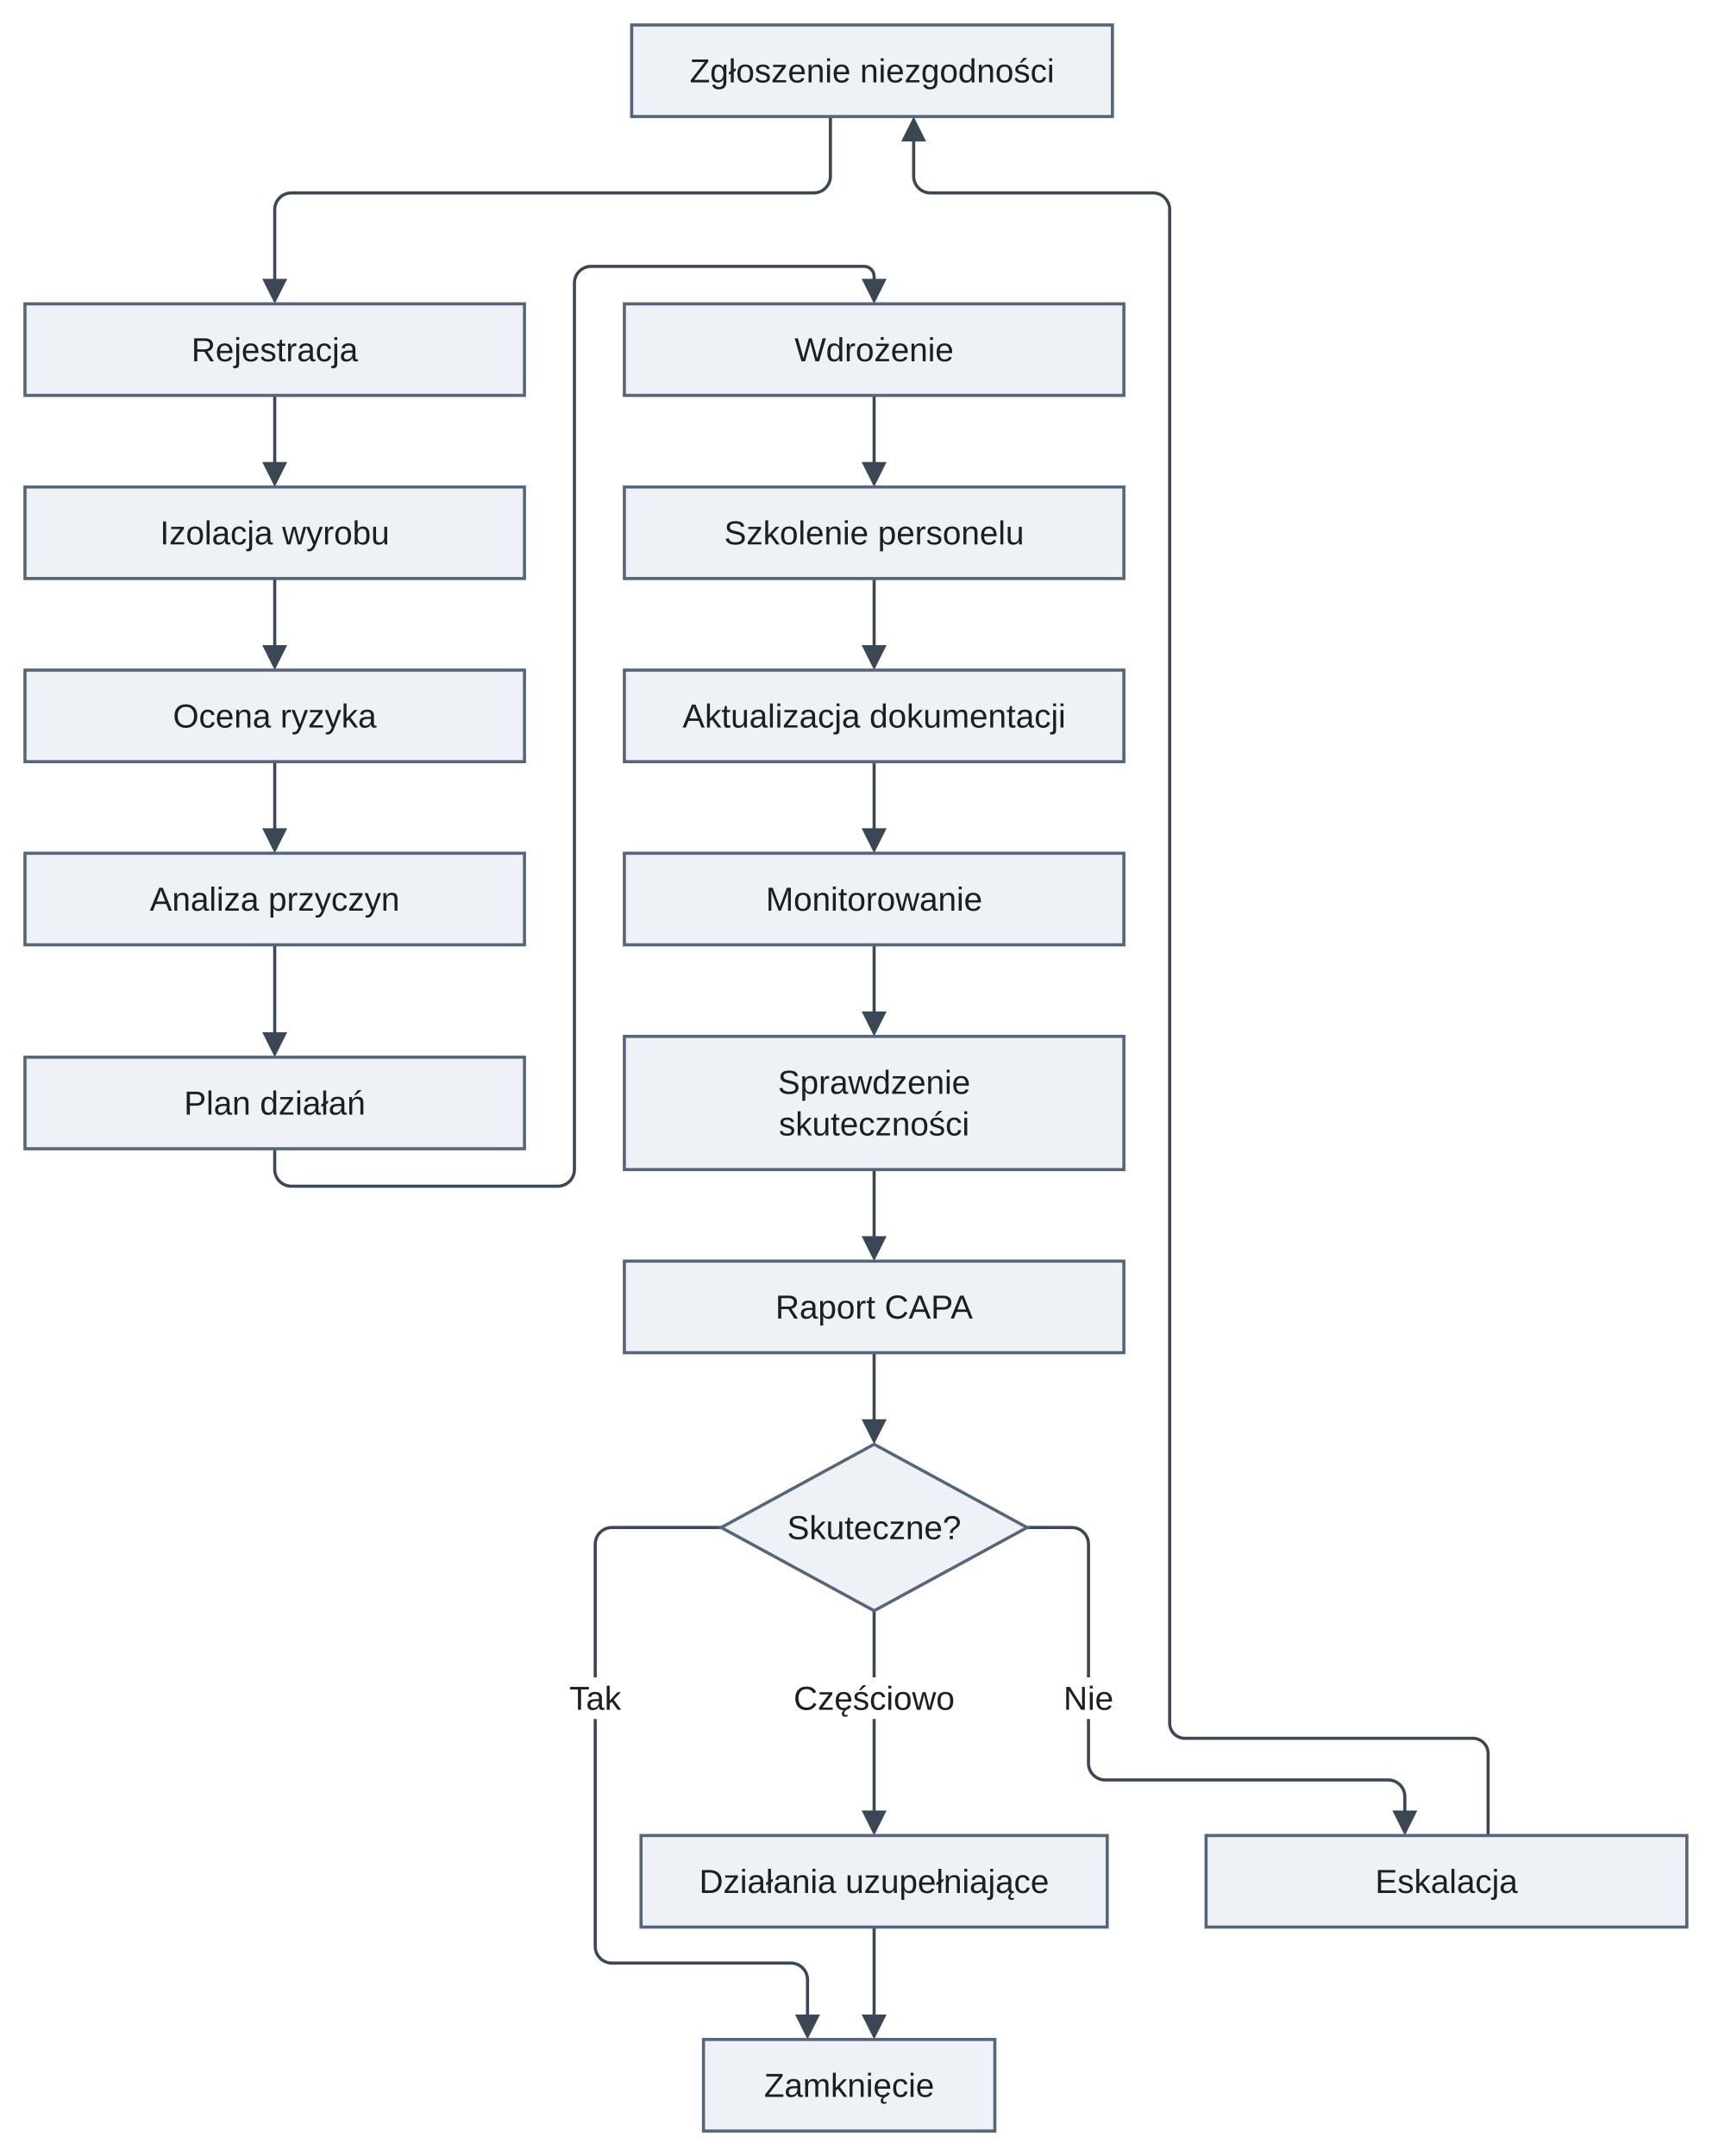
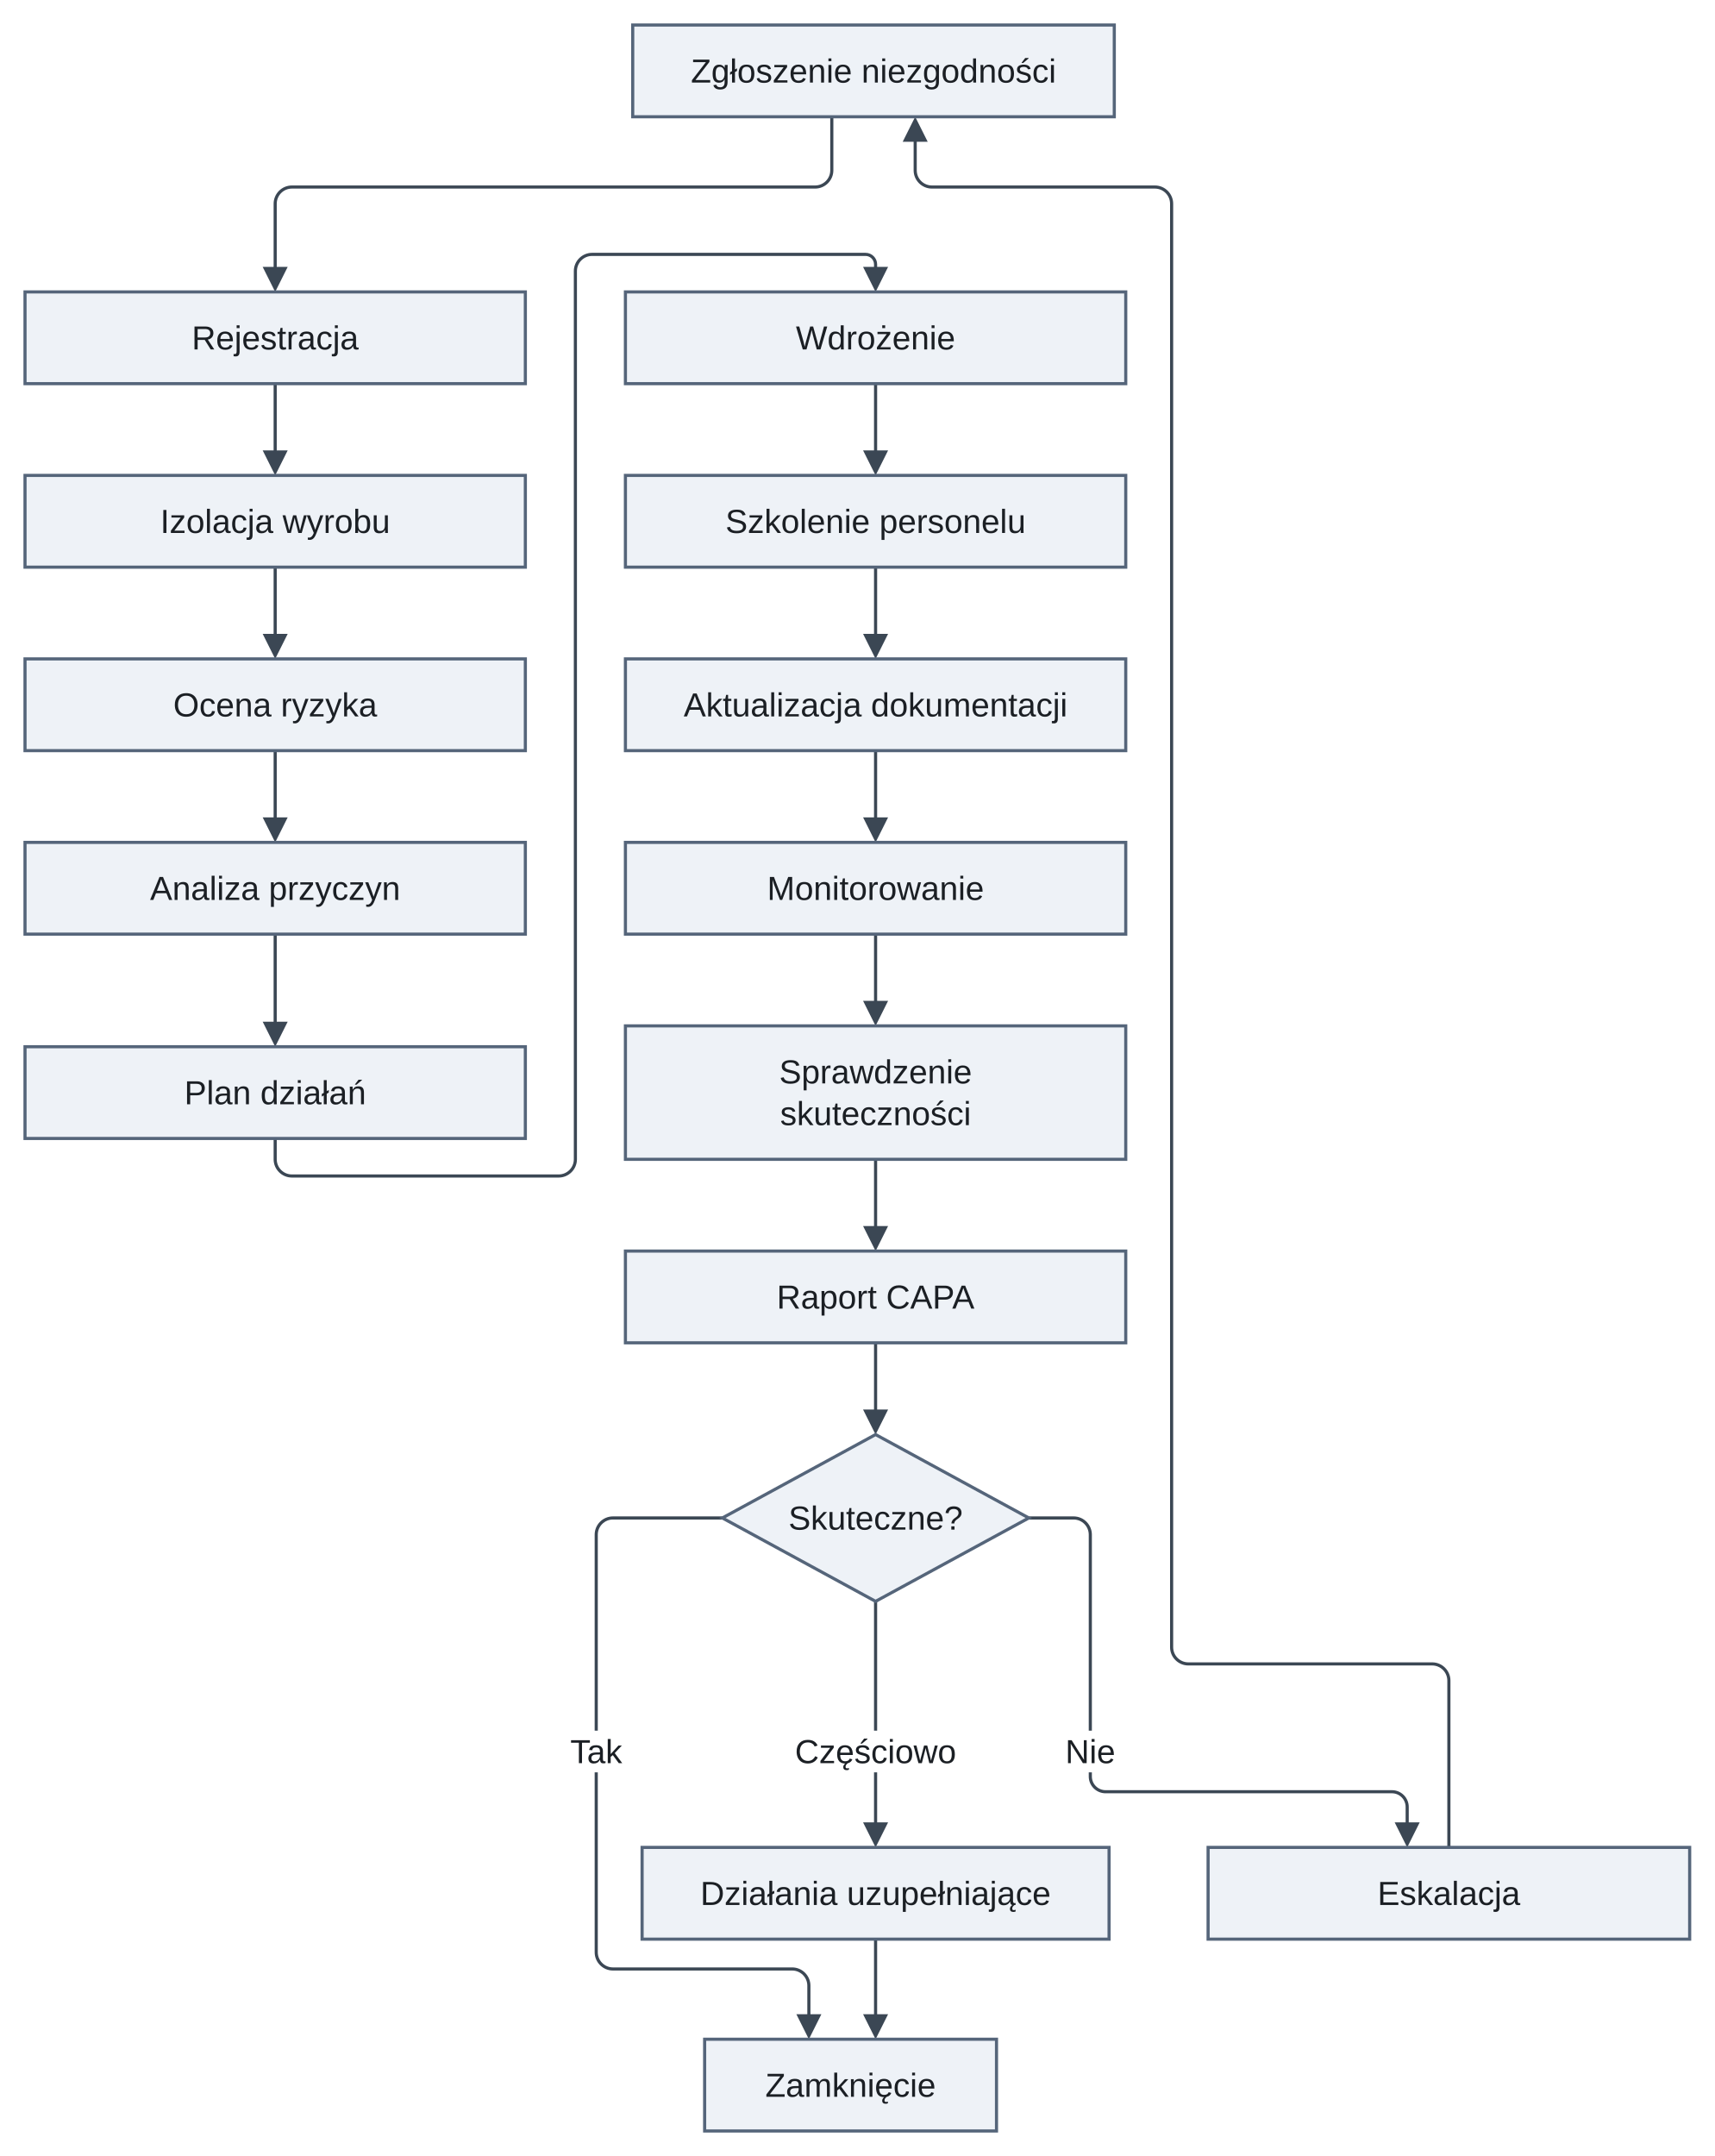
- <svg xmlns="http://www.w3.org/2000/svg" version="1.1" width="822.5" height="1036" viewBox="-12 -12 822.5 1036" role="img" font-family="Arimo, Arial, 'Liberation Sans', sans-serif" font-size="16">
+ <svg xmlns="http://www.w3.org/2000/svg" version="1.1" width="822.5" height="1034" viewBox="-12 -12 822.5 1034" role="img" font-family="Arimo, Arial, 'Liberation Sans', sans-serif" font-size="16">
  <defs>
-     <clipPath id="label-holes-1912867f">
-       <path d="M-12 -12 L810.5 -12 L810.5 1024 L-12 1024 M256.66 794 L256.66 814 L291.34 814 L291.34 794 M365.32 794 L365.32 814 L450.68 814 L450.68 794 M495 794 L495 814 L527 814 L527 794" />
+     <clipPath id="label-holes-5ff4f5c5">
+       <path d="M-12 -12 L810.5 -12 L810.5 1022 L-12 1022 M256.66 818 L256.66 838 L291.34 838 L291.34 818 M365.32 818 L365.32 838 L450.68 838 L450.68 818 M495 818 L495 838 L527 838 L527 818" />
    </clipPath>
  </defs>
-   <path class="edge" d="M120 178 L120 213.6" fill="none" stroke="#3b4754" stroke-width="1.5" />
-   <path class="edge" d="M120 266 L120 301.6" fill="none" stroke="#3b4754" stroke-width="1.5" />
-   <path class="edge" d="M120 354 L120 389.6" fill="none" stroke="#3b4754" stroke-width="1.5" />
-   <path class="edge" d="M120 442 L120 487.6" fill="none" stroke="#3b4754" stroke-width="1.5" />
-   <path class="edge" d="M120 540 L120 550 C120 554.4 123.6 558 128 558 L256 558 C260.4 558 264 554.4 264 550 L264 124 C264 119.6 267.6 116 272 116 L403.2 116 C405.84 116 408 118.16 408 120.8 L408 125.6" fill="none" stroke="#3b4754" stroke-width="1.5" />
-   <path class="edge" d="M408 178 L408 213.6" fill="none" stroke="#3b4754" stroke-width="1.5" />
-   <path class="edge" d="M408 266 L408 301.6" fill="none" stroke="#3b4754" stroke-width="1.5" />
-   <path class="edge" d="M408 354 L408 389.6" fill="none" stroke="#3b4754" stroke-width="1.5" />
-   <path class="edge" d="M408 442 L408 477.6" fill="none" stroke="#3b4754" stroke-width="1.5" />
-   <path class="edge" d="M408 550 L408 585.6" fill="none" stroke="#3b4754" stroke-width="1.5" />
-   <path class="edge" d="M387 44 L387 72.7 C387 77.1 383.4 80.7 379 80.7 L128 80.7 C123.6 80.7 120 84.3 120 88.7 L120 98 L120 125.6" fill="none" stroke="#3b4754" stroke-width="1.5" />
-   <path class="edge" d="M408 638 L408 673.6" fill="none" stroke="#3b4754" stroke-width="1.5" />
-   <g clip-path="url(#label-holes-1912867f)">
-     <path class="edge" d="M334.5 722 L282 722 C277.6 722 274 725.6 274 730 L274 762 L274 914 L274 923.3 C274 927.7 277.6 931.3 282 931.3 L368 931.3 C372.4 931.3 376 934.9 376 939.3 L376 959.6" fill="none" stroke="#3b4754" stroke-width="1.5" />
+   <path class="edge" d="M120 172 L120 207.6" fill="none" stroke="#3b4754" stroke-width="1.5" />
+   <path class="edge" d="M120 260 L120 295.6" fill="none" stroke="#3b4754" stroke-width="1.5" />
+   <path class="edge" d="M120 348 L120 383.6" fill="none" stroke="#3b4754" stroke-width="1.5" />
+   <path class="edge" d="M120 436 L120 481.6" fill="none" stroke="#3b4754" stroke-width="1.5" />
+   <path class="edge" d="M120 534 L120 544 C120 548.4 123.6 552 128 552 L256 552 C260.4 552 264 548.4 264 544 L264 118 C264 113.6 267.6 110 272 110 L403.2 110 C405.84 110 408 112.16 408 114.8 L408 119.6" fill="none" stroke="#3b4754" stroke-width="1.5" />
+   <path class="edge" d="M408 172 L408 207.6" fill="none" stroke="#3b4754" stroke-width="1.5" />
+   <path class="edge" d="M408 260 L408 295.6" fill="none" stroke="#3b4754" stroke-width="1.5" />
+   <path class="edge" d="M408 348 L408 383.6" fill="none" stroke="#3b4754" stroke-width="1.5" />
+   <path class="edge" d="M408 436 L408 471.6" fill="none" stroke="#3b4754" stroke-width="1.5" />
+   <path class="edge" d="M408 544 L408 579.6" fill="none" stroke="#3b4754" stroke-width="1.5" />
+   <path class="edge" d="M387 44 L387 69.7 C387 74.1 383.4 77.7 379 77.7 L128 77.7 C123.6 77.7 120 81.3 120 85.7 L120 92 L120 119.6" fill="none" stroke="#3b4754" stroke-width="1.5" />
+   <path class="edge" d="M408 632 L408 667.6" fill="none" stroke="#3b4754" stroke-width="1.5" />
+   <g clip-path="url(#label-holes-5ff4f5c5)">
+     <path class="edge" d="M334.5 716 L282 716 C277.6 716 274 719.6 274 724 L274 756 L274 918 L274 924.3 C274 928.7 277.6 932.3 282 932.3 L368 932.3 C372.4 932.3 376 935.9 376 940.3 L376 957.6" fill="none" stroke="#3b4754" stroke-width="1.5" />
  </g>
-   <g clip-path="url(#label-holes-1912867f)">
-     <path class="edge" d="M408 762 L408 861.6" fill="none" stroke="#3b4754" stroke-width="1.5" />
+   <g clip-path="url(#label-holes-5ff4f5c5)">
+     <path class="edge" d="M408 756 L408 865.6" fill="none" stroke="#3b4754" stroke-width="1.5" />
  </g>
-   <g clip-path="url(#label-holes-1912867f)">
-     <path class="edge" d="M481.5 722 L503 722 C507.4 722 511 725.6 511 730 L511 762 L511 816 L511 835.3 C511 839.7 514.6 843.3 519 843.3 L655 843.3 C659.4 843.3 663 846.9 663 851.3 L663 861.6" fill="none" stroke="#3b4754" stroke-width="1.5" />
+   <g clip-path="url(#label-holes-5ff4f5c5)">
+     <path class="edge" d="M481.5 716 L503 716 C507.4 716 511 719.6 511 724 L511 756 L511 840 L511 840 C511 844.02 514.29 847.3 518.3 847.3 L655.7 847.3 C659.72 847.3 663 850.58 663 854.6 L663 865.6" fill="none" stroke="#3b4754" stroke-width="1.5" />
  </g>
-   <path class="edge" d="M408 914 L408 959.6" fill="none" stroke="#3b4754" stroke-width="1.5" />
-   <g clip-path="url(#label-holes-1912867f)">
-     <path class="edge" d="M427 52.4 L427 72.7 C427 77.1 430.6 80.7 435 80.7 L542 80.7 C546.4 80.7 550 84.3 550 88.7 L550 98 L550 816 L550 816 C550 820.02 553.29 823.3 557.3 823.3 L695.7 823.3 C699.72 823.3 703 826.58 703 830.6 L703 870" fill="none" stroke="#3b4754" stroke-width="1.5" />
+   <path class="edge" d="M408 918 L408 957.6" fill="none" stroke="#3b4754" stroke-width="1.5" />
+   <g clip-path="url(#label-holes-5ff4f5c5)">
+     <path class="edge" d="M427 52.4 L427 69.7 C427 74.1 430.6 77.7 435 77.7 L542 77.7 C546.4 77.7 550 81.3 550 85.7 L550 92 L550 756 L550 778 C550 782.4 553.6 786 558 786 L675 786 C679.4 786 683 789.6 683 794 L683 816 L683 874" fill="none" stroke="#3b4754" stroke-width="1.5" />
  </g>
-   <polygon class="arrowhead" points="120,222 114,210 126,210" fill="#3b4754" />
-   <polygon class="arrowhead" points="120,310 114,298 126,298" fill="#3b4754" />
-   <polygon class="arrowhead" points="120,398 114,386 126,386" fill="#3b4754" />
-   <polygon class="arrowhead" points="120,496 114,484 126,484" fill="#3b4754" />
-   <polygon class="arrowhead" points="408,134 402,122 414,122" fill="#3b4754" />
-   <polygon class="arrowhead" points="408,222 402,210 414,210" fill="#3b4754" />
-   <polygon class="arrowhead" points="408,310 402,298 414,298" fill="#3b4754" />
-   <polygon class="arrowhead" points="408,398 402,386 414,386" fill="#3b4754" />
-   <polygon class="arrowhead" points="408,486 402,474 414,474" fill="#3b4754" />
-   <polygon class="arrowhead" points="408,594 402,582 414,582" fill="#3b4754" />
-   <polygon class="arrowhead" points="120,134 114,122 126,122" fill="#3b4754" />
-   <polygon class="arrowhead" points="408,682 402,670 414,670" fill="#3b4754" />
-   <polygon class="arrowhead" points="376,968 370,956 382,956" fill="#3b4754" />
-   <polygon class="arrowhead" points="408,870 402,858 414,858" fill="#3b4754" />
-   <polygon class="arrowhead" points="663,870 657,858 669,858" fill="#3b4754" />
-   <polygon class="arrowhead" points="408,968 402,956 414,956" fill="#3b4754" />
+   <polygon class="arrowhead" points="120,216 114,204 126,204" fill="#3b4754" />
+   <polygon class="arrowhead" points="120,304 114,292 126,292" fill="#3b4754" />
+   <polygon class="arrowhead" points="120,392 114,380 126,380" fill="#3b4754" />
+   <polygon class="arrowhead" points="120,490 114,478 126,478" fill="#3b4754" />
+   <polygon class="arrowhead" points="408,128 402,116 414,116" fill="#3b4754" />
+   <polygon class="arrowhead" points="408,216 402,204 414,204" fill="#3b4754" />
+   <polygon class="arrowhead" points="408,304 402,292 414,292" fill="#3b4754" />
+   <polygon class="arrowhead" points="408,392 402,380 414,380" fill="#3b4754" />
+   <polygon class="arrowhead" points="408,480 402,468 414,468" fill="#3b4754" />
+   <polygon class="arrowhead" points="408,588 402,576 414,576" fill="#3b4754" />
+   <polygon class="arrowhead" points="120,128 114,116 126,116" fill="#3b4754" />
+   <polygon class="arrowhead" points="408,676 402,664 414,664" fill="#3b4754" />
+   <polygon class="arrowhead" points="376,966 370,954 382,954" fill="#3b4754" />
+   <polygon class="arrowhead" points="408,874 402,862 414,862" fill="#3b4754" />
+   <polygon class="arrowhead" points="663,874 657,862 669,862" fill="#3b4754" />
+   <polygon class="arrowhead" points="408,966 402,954 414,954" fill="#3b4754" />
  <polygon class="arrowhead" points="427,44 433,56 421,56" fill="#3b4754" />
  <rect class="node" x="291.5" y="0" width="231" height="44" fill="#eef2f7" stroke="#55657a" stroke-width="1.5" />
-   <rect class="node" x="0" y="134" width="240" height="44" fill="#eef2f7" stroke="#55657a" stroke-width="1.5" />
-   <rect class="node" x="0" y="222" width="240" height="44" fill="#eef2f7" stroke="#55657a" stroke-width="1.5" />
-   <rect class="node" x="0" y="310" width="240" height="44" fill="#eef2f7" stroke="#55657a" stroke-width="1.5" />
-   <rect class="node" x="0" y="398" width="240" height="44" fill="#eef2f7" stroke="#55657a" stroke-width="1.5" />
-   <rect class="node" x="0" y="496" width="240" height="44" fill="#eef2f7" stroke="#55657a" stroke-width="1.5" />
-   <rect class="node" x="288" y="134" width="240" height="44" fill="#eef2f7" stroke="#55657a" stroke-width="1.5" />
-   <rect class="node" x="288" y="222" width="240" height="44" fill="#eef2f7" stroke="#55657a" stroke-width="1.5" />
-   <rect class="node" x="288" y="310" width="240" height="44" fill="#eef2f7" stroke="#55657a" stroke-width="1.5" />
-   <rect class="node" x="288" y="398" width="240" height="44" fill="#eef2f7" stroke="#55657a" stroke-width="1.5" />
-   <rect class="node" x="288" y="486" width="240" height="64" fill="#eef2f7" stroke="#55657a" stroke-width="1.5" />
-   <rect class="node" x="288" y="594" width="240" height="44" fill="#eef2f7" stroke="#55657a" stroke-width="1.5" />
-   <polygon class="node" points="408,682 481.5,722 408,762 334.5,722" fill="#eef2f7" stroke="#55657a" stroke-width="1.5" />
-   <rect class="node" x="296" y="870" width="224" height="44" fill="#eef2f7" stroke="#55657a" stroke-width="1.5" />
-   <rect class="node" x="567.5" y="870" width="231" height="44" fill="#eef2f7" stroke="#55657a" stroke-width="1.5" />
-   <rect class="node" x="326" y="968" width="140" height="44" fill="#eef2f7" stroke="#55657a" stroke-width="1.5" />
+   <rect class="node" x="0" y="128" width="240" height="44" fill="#eef2f7" stroke="#55657a" stroke-width="1.5" />
+   <rect class="node" x="0" y="216" width="240" height="44" fill="#eef2f7" stroke="#55657a" stroke-width="1.5" />
+   <rect class="node" x="0" y="304" width="240" height="44" fill="#eef2f7" stroke="#55657a" stroke-width="1.5" />
+   <rect class="node" x="0" y="392" width="240" height="44" fill="#eef2f7" stroke="#55657a" stroke-width="1.5" />
+   <rect class="node" x="0" y="490" width="240" height="44" fill="#eef2f7" stroke="#55657a" stroke-width="1.5" />
+   <rect class="node" x="288" y="128" width="240" height="44" fill="#eef2f7" stroke="#55657a" stroke-width="1.5" />
+   <rect class="node" x="288" y="216" width="240" height="44" fill="#eef2f7" stroke="#55657a" stroke-width="1.5" />
+   <rect class="node" x="288" y="304" width="240" height="44" fill="#eef2f7" stroke="#55657a" stroke-width="1.5" />
+   <rect class="node" x="288" y="392" width="240" height="44" fill="#eef2f7" stroke="#55657a" stroke-width="1.5" />
+   <rect class="node" x="288" y="480" width="240" height="64" fill="#eef2f7" stroke="#55657a" stroke-width="1.5" />
+   <rect class="node" x="288" y="588" width="240" height="44" fill="#eef2f7" stroke="#55657a" stroke-width="1.5" />
+   <polygon class="node" points="408,676 481.5,716 408,756 334.5,716" fill="#eef2f7" stroke="#55657a" stroke-width="1.5" />
+   <rect class="node" x="296" y="874" width="224" height="44" fill="#eef2f7" stroke="#55657a" stroke-width="1.5" />
+   <rect class="node" x="567.5" y="874" width="231" height="44" fill="#eef2f7" stroke="#55657a" stroke-width="1.5" />
+   <rect class="node" x="326" y="966" width="140" height="44" fill="#eef2f7" stroke="#55657a" stroke-width="1.5" />
  <text class="node-label" x="407" y="27.6" text-anchor="middle" fill="#1b1f24">Zgłoszenie niezgodności</text>
-   <text class="node-label" x="120" y="161.6" text-anchor="middle" fill="#1b1f24">Rejestracja</text>
-   <text class="node-label" x="120" y="249.6" text-anchor="middle" fill="#1b1f24">Izolacja wyrobu</text>
-   <text class="node-label" x="120" y="337.6" text-anchor="middle" fill="#1b1f24">Ocena ryzyka</text>
-   <text class="node-label" x="120" y="425.6" text-anchor="middle" fill="#1b1f24">Analiza przyczyn</text>
-   <text class="node-label" x="120" y="523.6" text-anchor="middle" fill="#1b1f24">Plan działań</text>
-   <text class="node-label" x="408" y="161.6" text-anchor="middle" fill="#1b1f24">Wdrożenie</text>
-   <text class="node-label" x="408" y="249.6" text-anchor="middle" fill="#1b1f24">Szkolenie personelu</text>
-   <text class="node-label" x="408" y="337.6" text-anchor="middle" fill="#1b1f24">Aktualizacja dokumentacji</text>
-   <text class="node-label" x="408" y="425.6" text-anchor="middle" fill="#1b1f24">Monitorowanie</text>
-   <text class="node-label" x="408" y="513.6" text-anchor="middle" fill="#1b1f24">Sprawdzenie</text>
-   <text class="node-label" x="408" y="533.6" text-anchor="middle" fill="#1b1f24">skuteczności</text>
-   <text class="node-label" x="408" y="621.6" text-anchor="middle" fill="#1b1f24">Raport CAPA</text>
-   <text class="node-label" x="408" y="727.6" text-anchor="middle" fill="#1b1f24">Skuteczne?</text>
-   <text class="node-label" x="408" y="897.6" text-anchor="middle" fill="#1b1f24">Działania uzupełniające</text>
-   <text class="node-label" x="683" y="897.6" text-anchor="middle" fill="#1b1f24">Eskalacja</text>
-   <text class="node-label" x="396" y="995.6" text-anchor="middle" fill="#1b1f24">Zamknięcie</text>
-   <text class="edge-label" x="274" y="809.6" text-anchor="middle" fill="#1b1f24">Tak</text>
-   <text class="edge-label" x="408" y="809.6" text-anchor="middle" fill="#1b1f24">Częściowo</text>
-   <text class="edge-label" x="511" y="809.6" text-anchor="middle" fill="#1b1f24">Nie</text>
+   <text class="node-label" x="120" y="155.6" text-anchor="middle" fill="#1b1f24">Rejestracja</text>
+   <text class="node-label" x="120" y="243.6" text-anchor="middle" fill="#1b1f24">Izolacja wyrobu</text>
+   <text class="node-label" x="120" y="331.6" text-anchor="middle" fill="#1b1f24">Ocena ryzyka</text>
+   <text class="node-label" x="120" y="419.6" text-anchor="middle" fill="#1b1f24">Analiza przyczyn</text>
+   <text class="node-label" x="120" y="517.6" text-anchor="middle" fill="#1b1f24">Plan działań</text>
+   <text class="node-label" x="408" y="155.6" text-anchor="middle" fill="#1b1f24">Wdrożenie</text>
+   <text class="node-label" x="408" y="243.6" text-anchor="middle" fill="#1b1f24">Szkolenie personelu</text>
+   <text class="node-label" x="408" y="331.6" text-anchor="middle" fill="#1b1f24">Aktualizacja dokumentacji</text>
+   <text class="node-label" x="408" y="419.6" text-anchor="middle" fill="#1b1f24">Monitorowanie</text>
+   <text class="node-label" x="408" y="507.6" text-anchor="middle" fill="#1b1f24">Sprawdzenie</text>
+   <text class="node-label" x="408" y="527.6" text-anchor="middle" fill="#1b1f24">skuteczności</text>
+   <text class="node-label" x="408" y="615.6" text-anchor="middle" fill="#1b1f24">Raport CAPA</text>
+   <text class="node-label" x="408" y="721.6" text-anchor="middle" fill="#1b1f24">Skuteczne?</text>
+   <text class="node-label" x="408" y="901.6" text-anchor="middle" fill="#1b1f24">Działania uzupełniające</text>
+   <text class="node-label" x="683" y="901.6" text-anchor="middle" fill="#1b1f24">Eskalacja</text>
+   <text class="node-label" x="396" y="993.6" text-anchor="middle" fill="#1b1f24">Zamknięcie</text>
+   <text class="edge-label" x="274" y="833.6" text-anchor="middle" fill="#1b1f24">Tak</text>
+   <text class="edge-label" x="408" y="833.6" text-anchor="middle" fill="#1b1f24">Częściowo</text>
+   <text class="edge-label" x="511" y="833.6" text-anchor="middle" fill="#1b1f24">Nie</text>
</svg>
